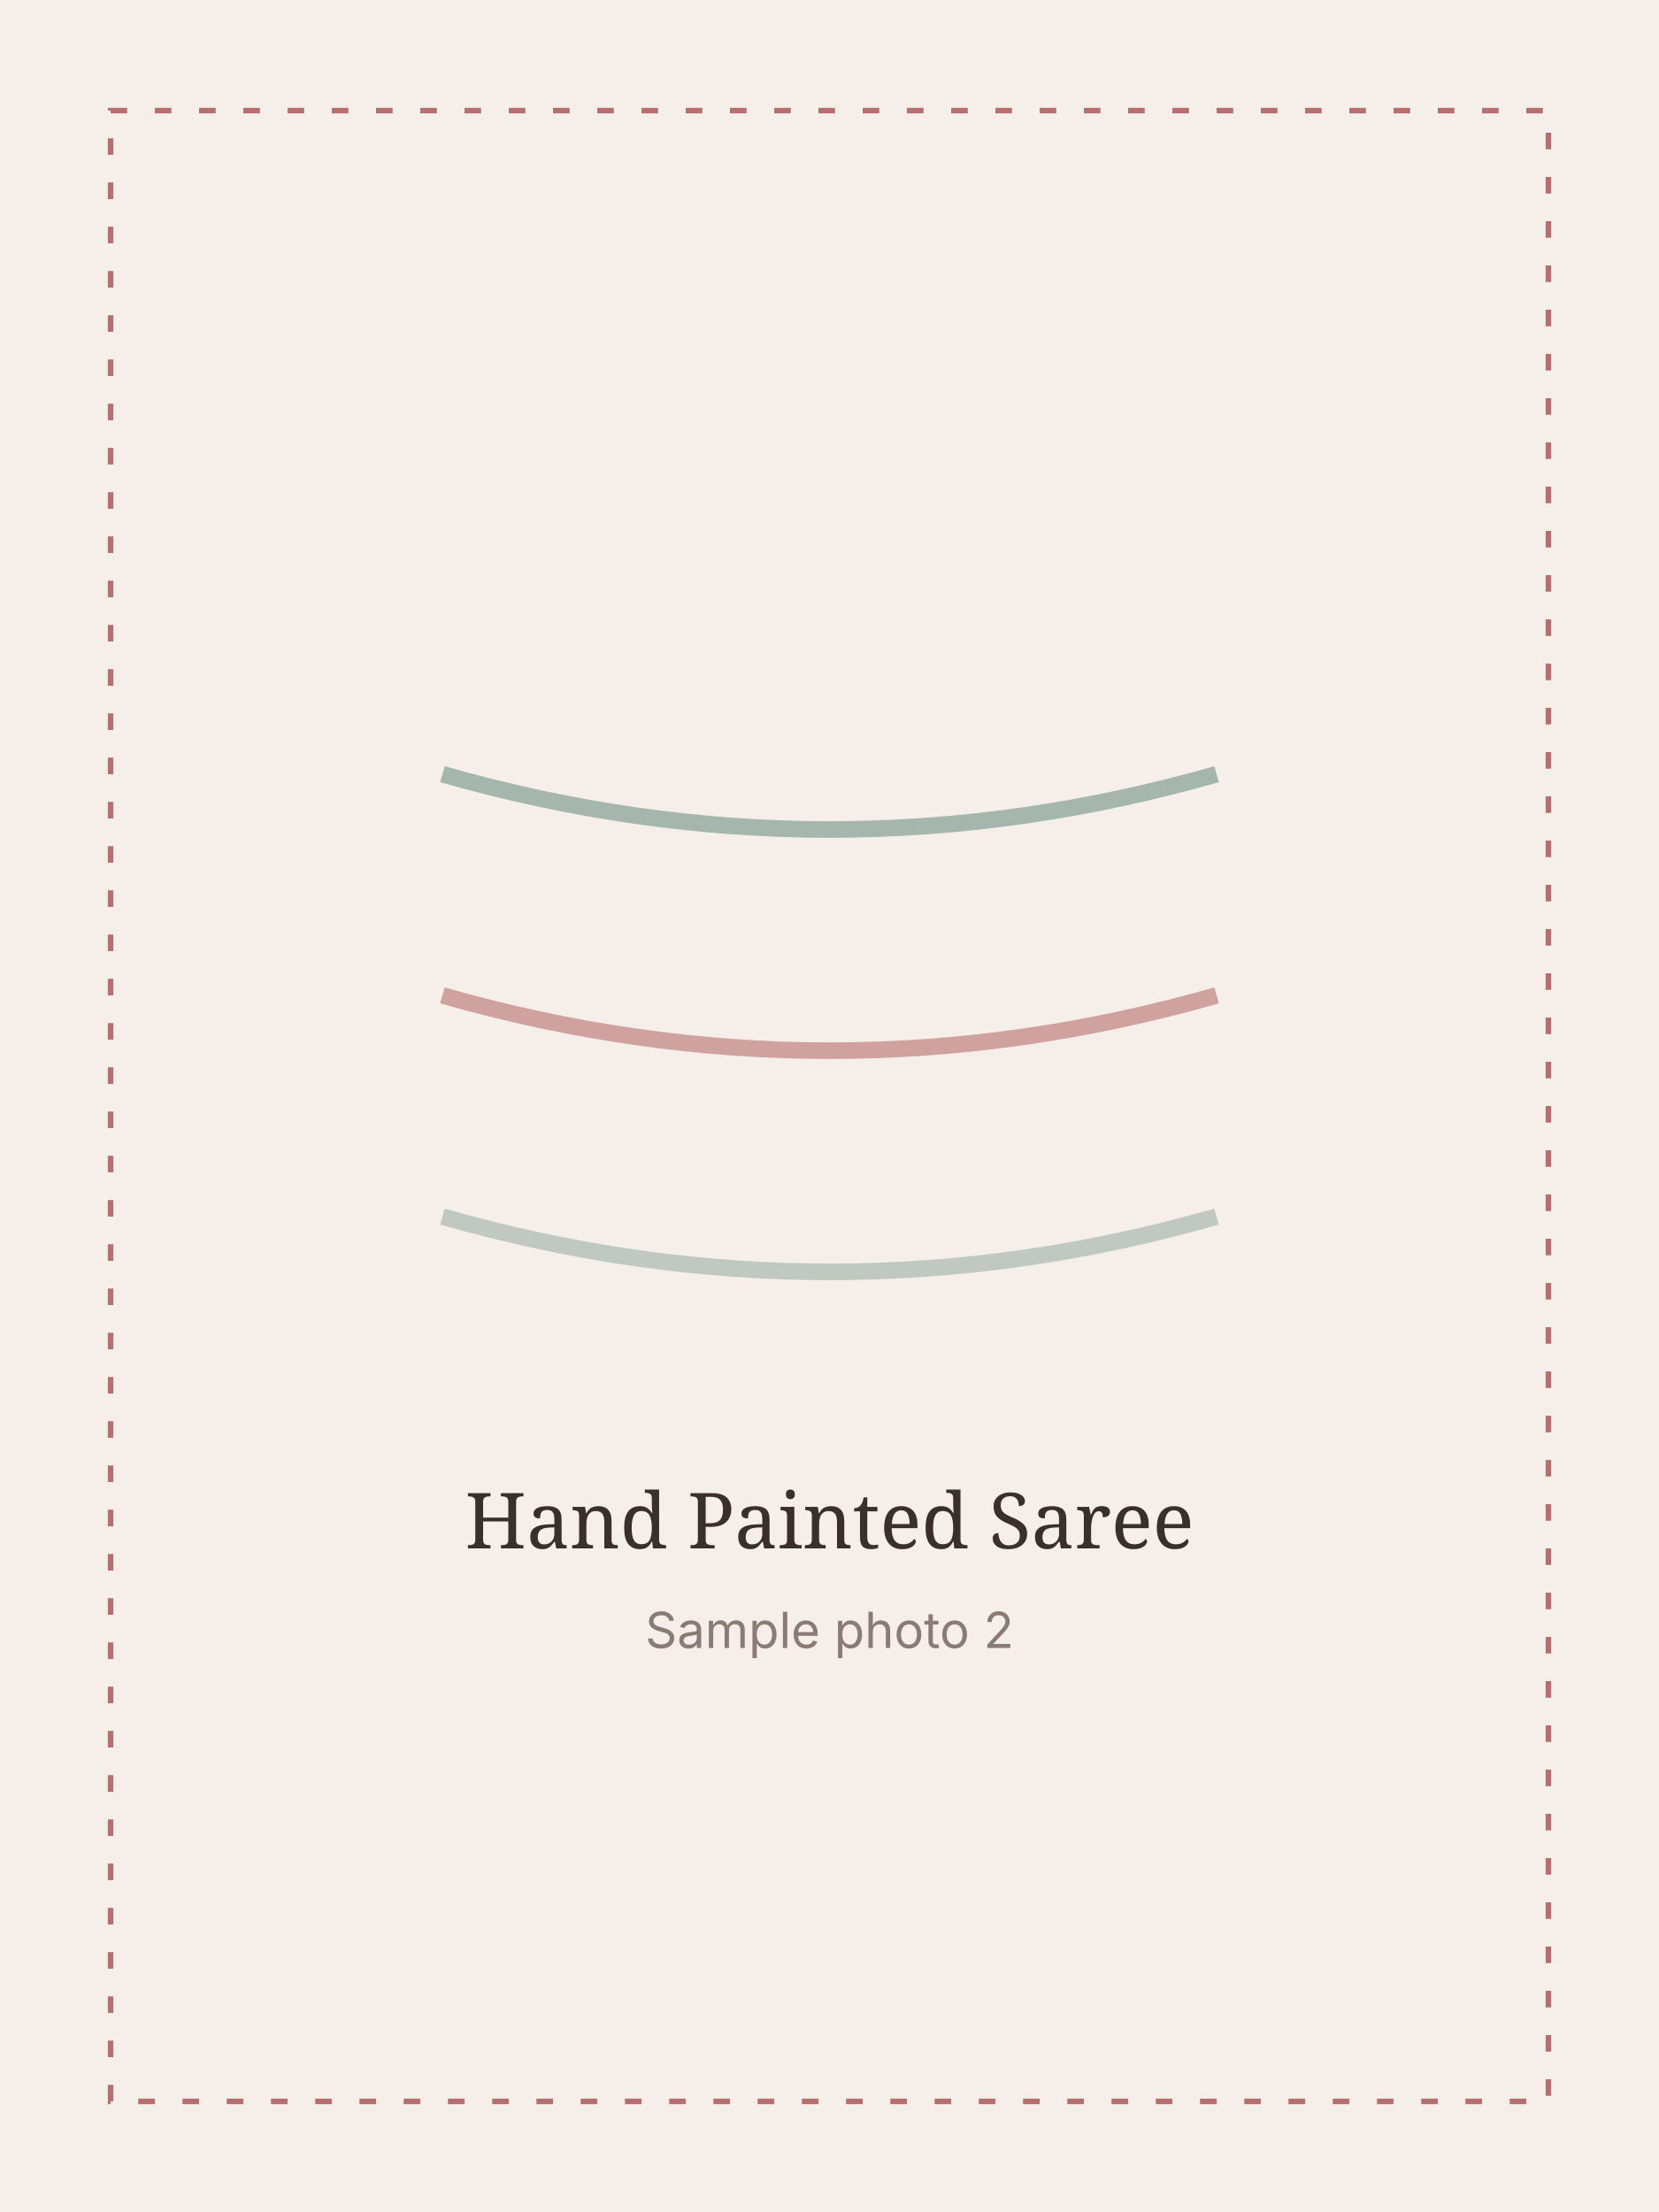
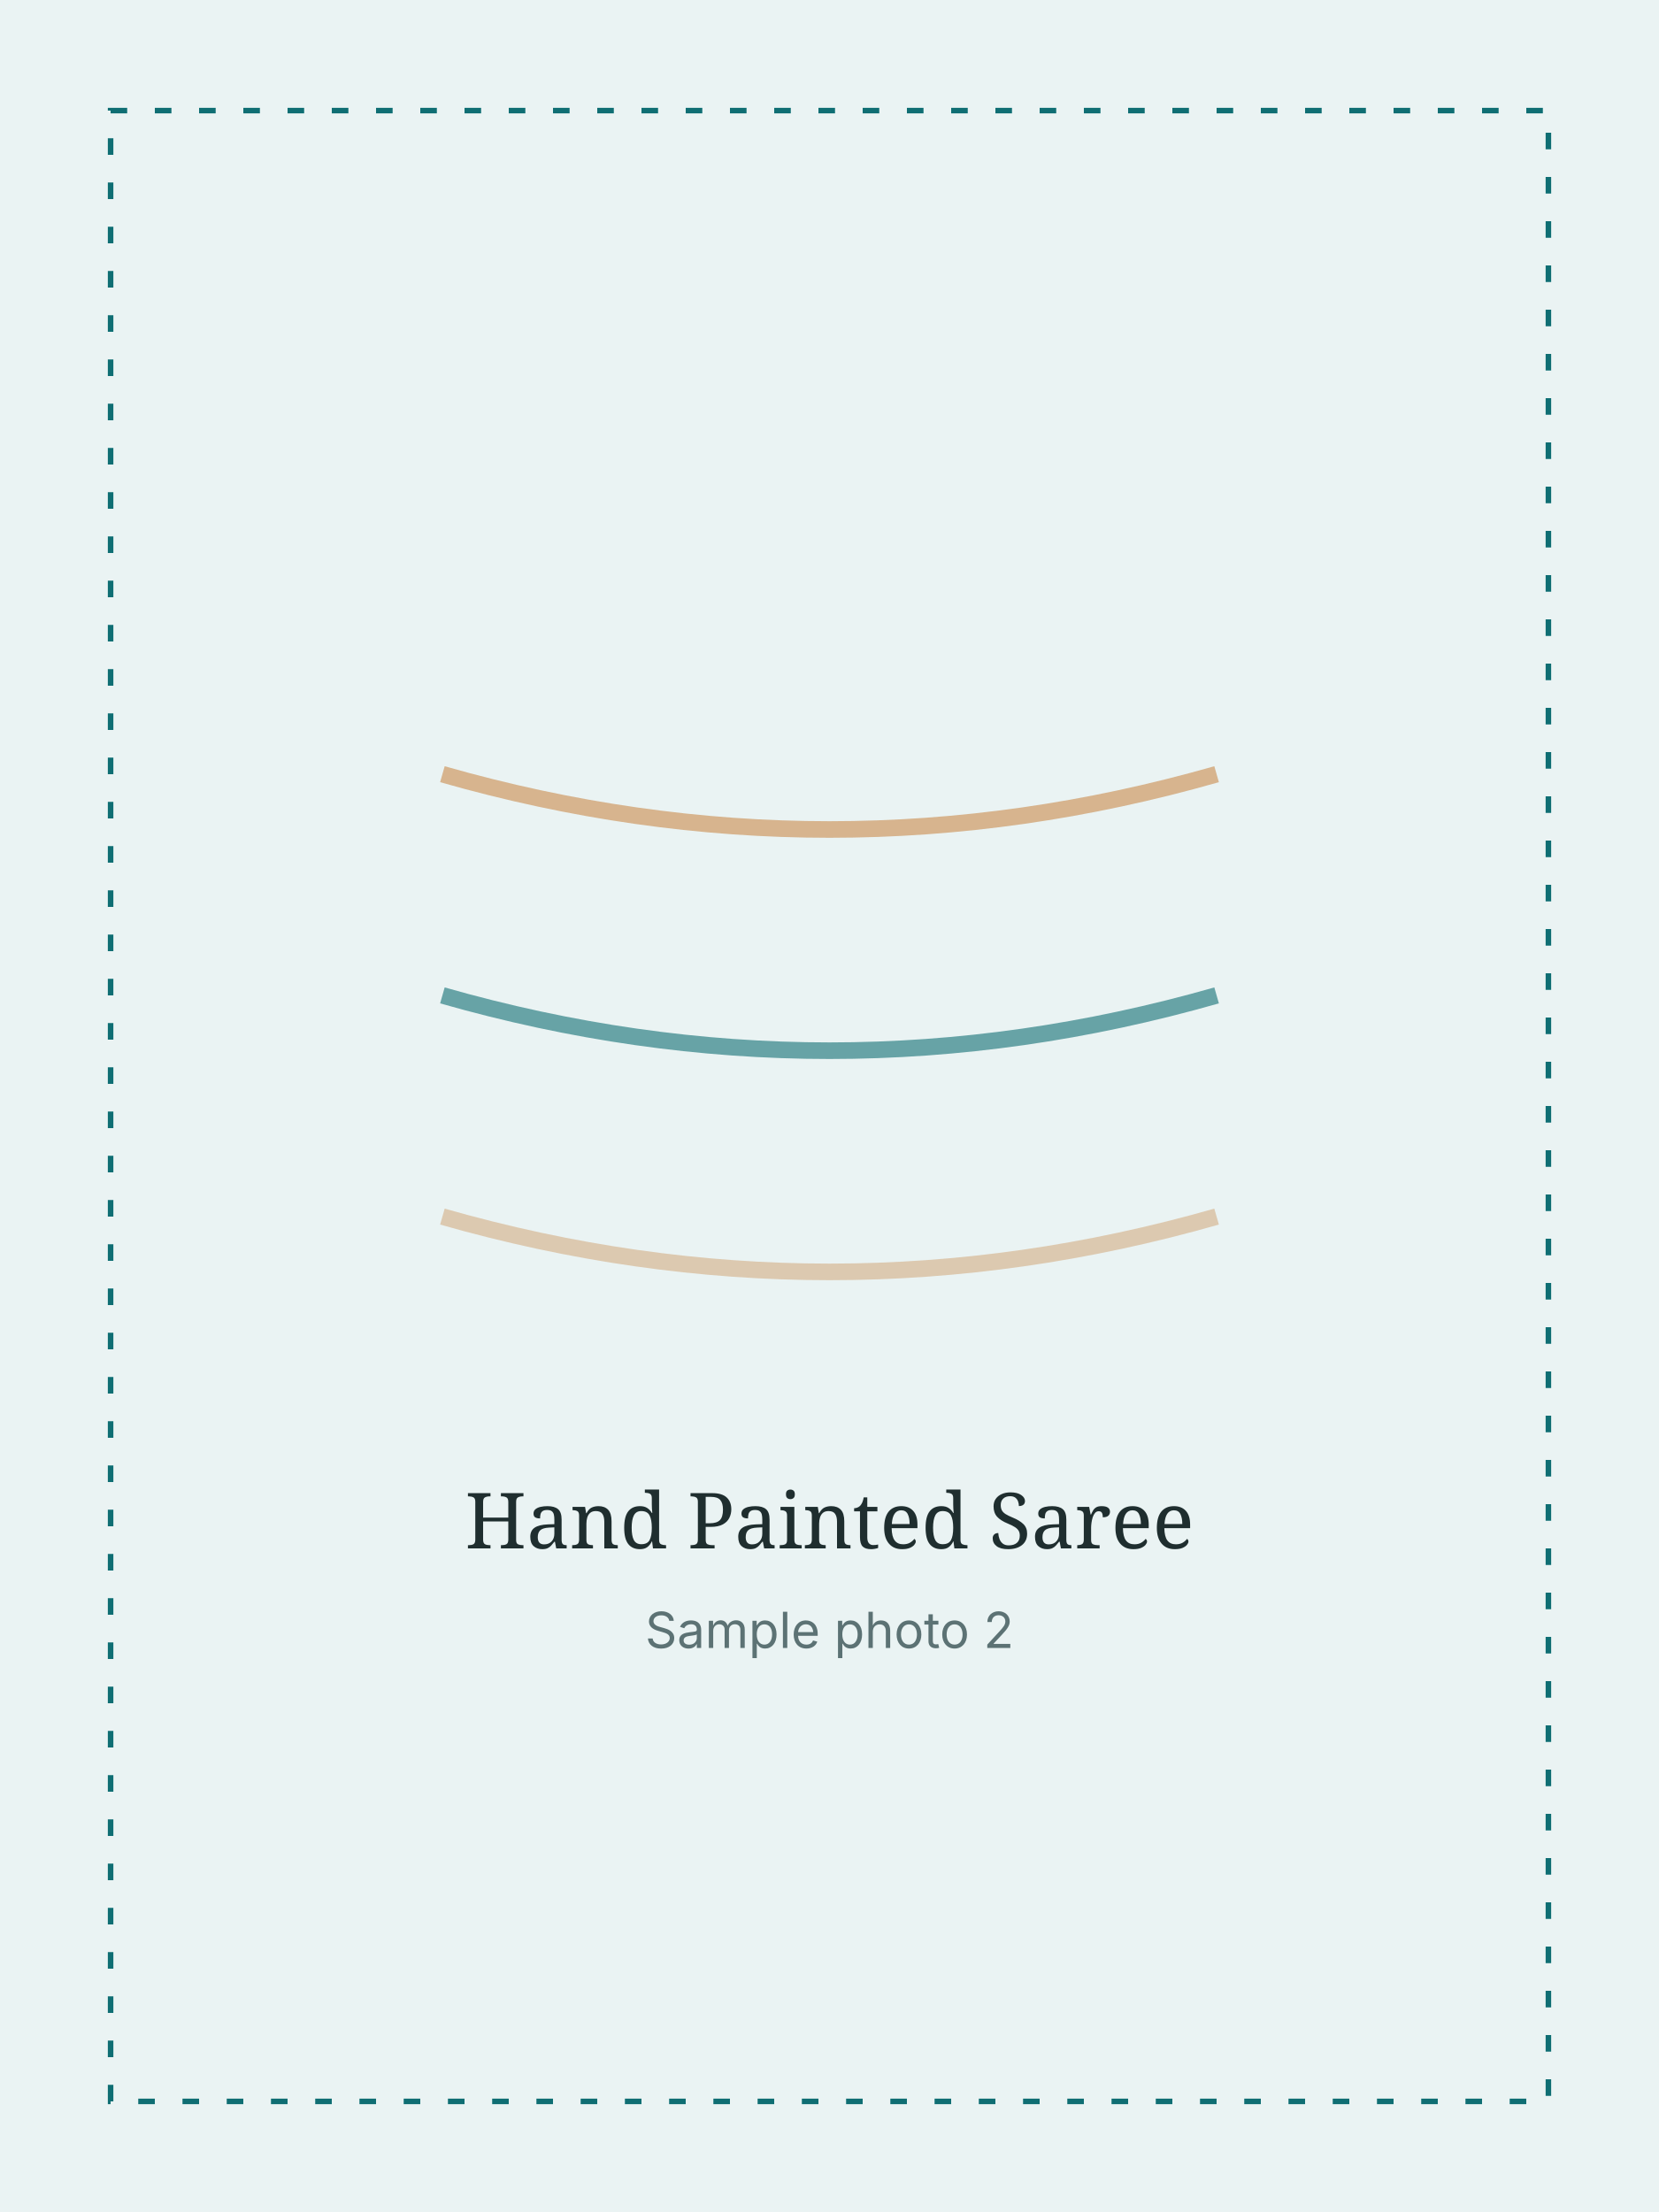
<svg xmlns="http://www.w3.org/2000/svg" viewBox="0 0 600 800" role="img" aria-label="Placeholder photo of a hand-painted saree">
-   <rect width="600" height="800" fill="#f6efe9" />
-   <rect x="40" y="40" width="520" height="720" fill="none" stroke="#b76e6e" stroke-width="2" stroke-dasharray="6 10" />
-   <path d="M160 280 Q300 320 440 280" fill="none" stroke="#6f8f87" stroke-width="6" opacity="0.6" />
-   <path d="M160 360 Q300 400 440 360" fill="none" stroke="#b76e6e" stroke-width="6" opacity="0.6" />
-   <path d="M160 440 Q300 480 440 440" fill="none" stroke="#6f8f87" stroke-width="6" opacity="0.4" />
-   <text x="300" y="560" font-family="Georgia, serif" font-size="28" fill="#3a2f2a" text-anchor="middle">Hand Painted Saree</text>
-   <text x="300" y="596" font-family="-apple-system, sans-serif" font-size="18" fill="#8a7b74" text-anchor="middle">Sample photo 2</text>
+   <rect width="600" height="800" fill="#eaf3f3" />
+   <rect x="40" y="40" width="520" height="720" fill="none" stroke="#0f6e73" stroke-width="2" stroke-dasharray="6 10" />
+   <path d="M160 280 Q300 320 440 280" fill="none" stroke="#c98a4b" stroke-width="6" opacity="0.6" />
+   <path d="M160 360 Q300 400 440 360" fill="none" stroke="#0f6e73" stroke-width="6" opacity="0.6" />
+   <path d="M160 440 Q300 480 440 440" fill="none" stroke="#c98a4b" stroke-width="6" opacity="0.4" />
+   <text x="300" y="560" font-family="Georgia, serif" font-size="28" fill="#1f2e2f" text-anchor="middle">Hand Painted Saree</text>
+   <text x="300" y="596" font-family="-apple-system, sans-serif" font-size="18" fill="#5c7274" text-anchor="middle">Sample photo 2</text>
</svg>
